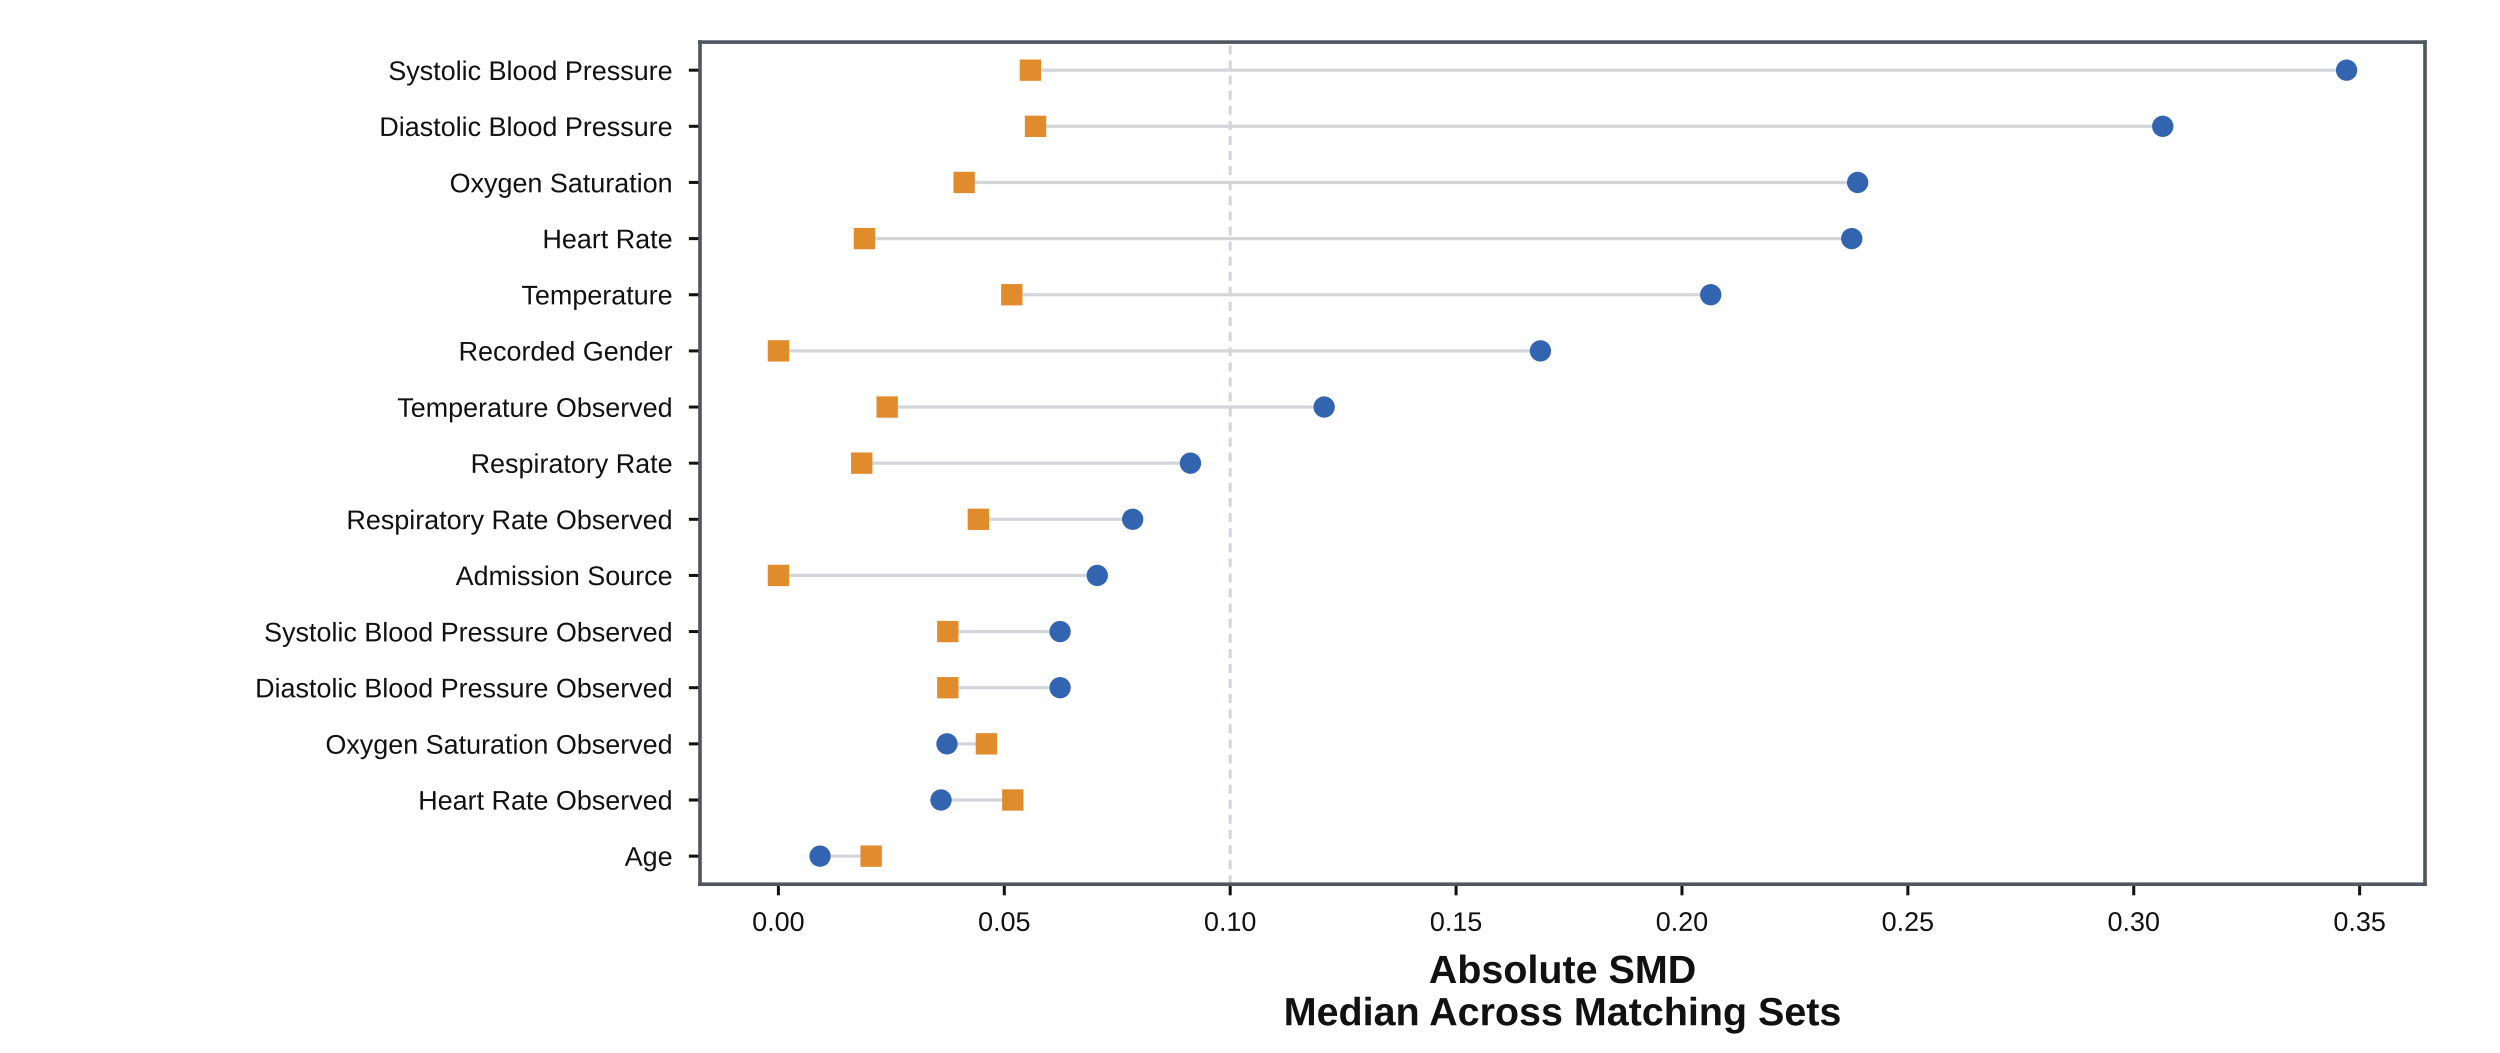
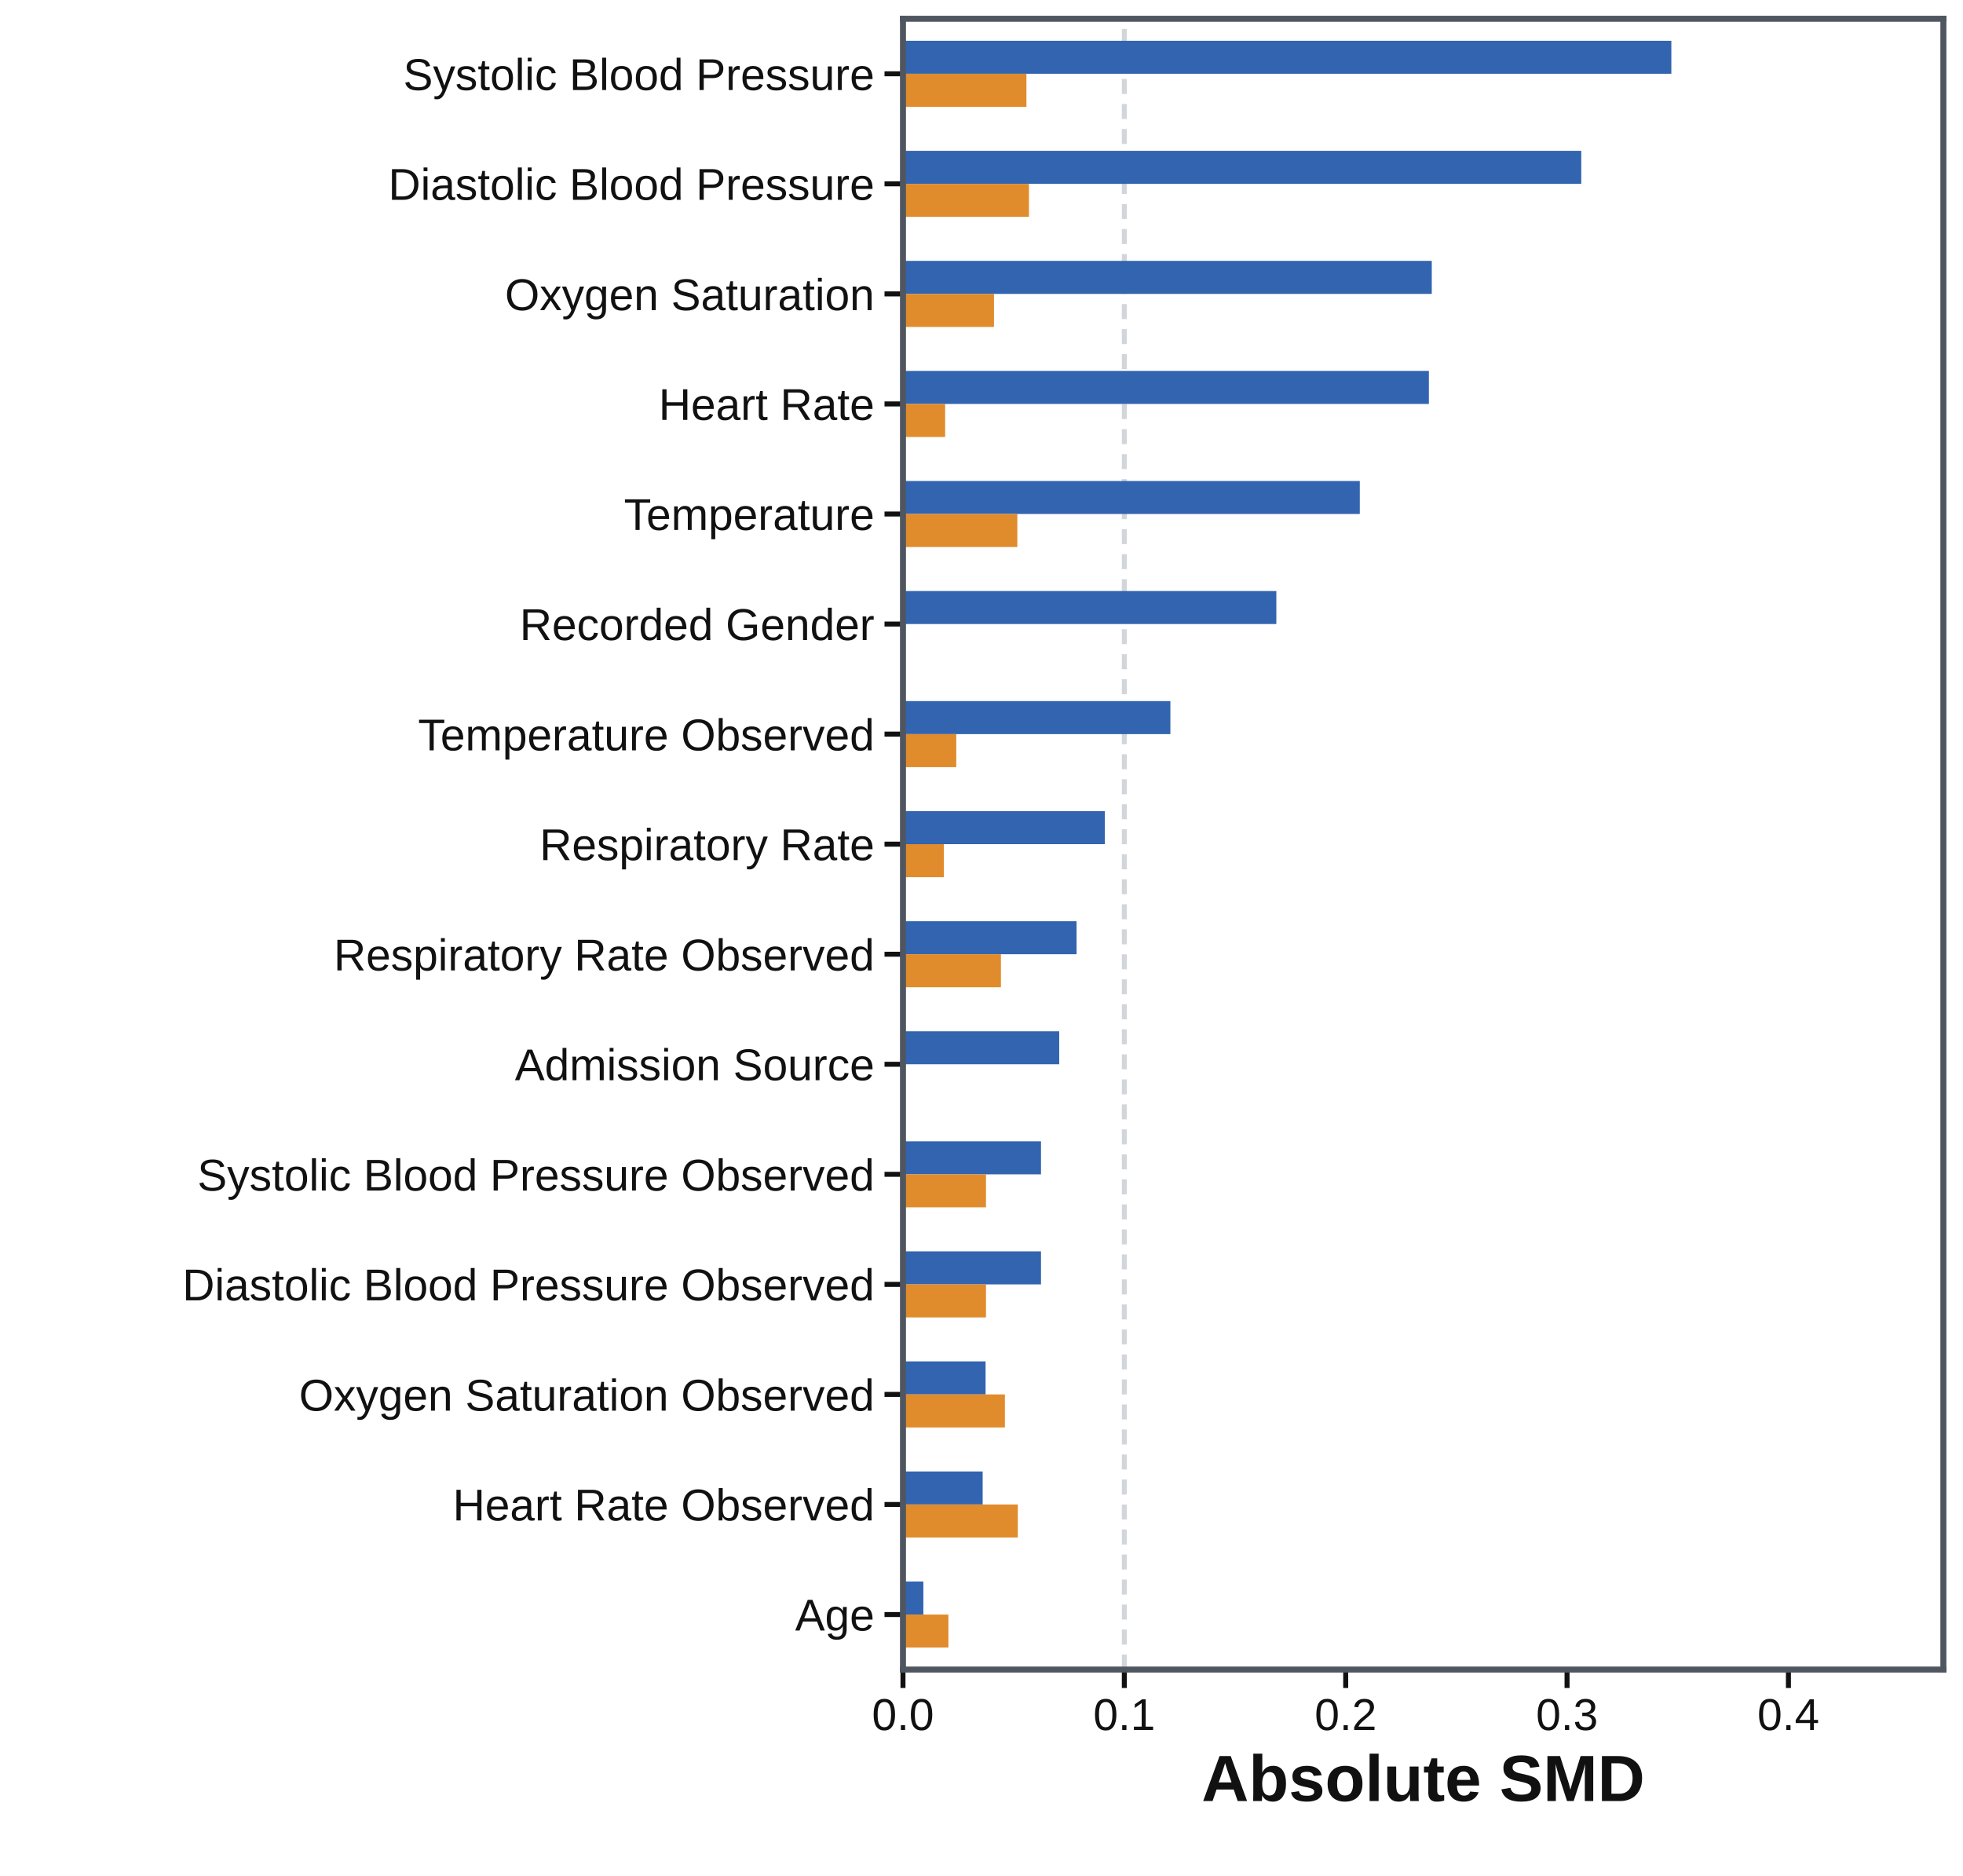
- <svg xmlns="http://www.w3.org/2000/svg" xmlns:xlink="http://www.w3.org/1999/xlink" width="538.583pt" height="226.772pt" viewBox="0 0 538.583 226.772" version="1.1">
+ <svg xmlns="http://www.w3.org/2000/svg" xmlns:xlink="http://www.w3.org/1999/xlink" width="255.118pt" height="243.78pt" viewBox="0 0 255.118 243.78" version="1.1">
  <defs>
    <style type="text/css">*{stroke-linejoin: round; stroke-linecap: butt}</style>
  </defs>
  <g id="figure_1">
    <g id="patch_1">
-       <path d="M 0 226.772 L 538.583 226.772 L 538.583 0 L 0 0 z " style="fill: #ffffff" />
+       <path d="M 0 243.78 L 255.118 243.78 L 255.118 0 L 0 0 z " style="fill: #ffffff" />
    </g>
    <g id="axes_1">
      <g id="patch_2">
-         <path d="M 150.803 190.488 L 522.425 190.488 L 522.425 9.071 L 150.803 9.071 z " style="fill: #ffffff" />
+         <path d="M 117.354 216.964 L 252.567 216.964 L 252.567 2.438 L 117.354 2.438 z " style="fill: #ffffff" />
      </g>
      <g id="line2d_1">
-         <path d="M 176.659 184.441 L 187.666 184.441 " clip-path="url(#pb02f4b529b)" style="fill: none; stroke: #d2d6db; stroke-width: 0.7; stroke-linecap: square" />
-       </g>
-       <g id="line2d_2">
-         <path d="M 202.73 172.346 L 218.191 172.346 " clip-path="url(#pb02f4b529b)" style="fill: none; stroke: #d2d6db; stroke-width: 0.7; stroke-linecap: square" />
-       </g>
-       <g id="line2d_3">
-         <path d="M 204.009 160.252 L 212.504 160.252 " clip-path="url(#pb02f4b529b)" style="fill: none; stroke: #d2d6db; stroke-width: 0.7; stroke-linecap: square" />
-       </g>
-       <g id="line2d_4">
-         <path d="M 228.38 148.157 L 204.192 148.157 " clip-path="url(#pb02f4b529b)" style="fill: none; stroke: #d2d6db; stroke-width: 0.7; stroke-linecap: square" />
-       </g>
-       <g id="line2d_5">
-         <path d="M 228.38 136.063 L 204.192 136.063 " clip-path="url(#pb02f4b529b)" style="fill: none; stroke: #d2d6db; stroke-width: 0.7; stroke-linecap: square" />
-       </g>
-       <g id="line2d_6">
-         <path d="M 236.386 123.969 L 167.695 123.969 " clip-path="url(#pb02f4b529b)" style="fill: none; stroke: #d2d6db; stroke-width: 0.7; stroke-linecap: square" />
-       </g>
-       <g id="line2d_7">
-         <path d="M 244.014 111.874 L 210.766 111.874 " clip-path="url(#pb02f4b529b)" style="fill: none; stroke: #d2d6db; stroke-width: 0.7; stroke-linecap: square" />
-       </g>
-       <g id="line2d_8">
-         <path d="M 256.462 99.78 L 185.649 99.78 " clip-path="url(#pb02f4b529b)" style="fill: none; stroke: #d2d6db; stroke-width: 0.7; stroke-linecap: square" />
-       </g>
-       <g id="line2d_9">
-         <path d="M 285.269 87.685 L 191.122 87.685 " clip-path="url(#pb02f4b529b)" style="fill: none; stroke: #d2d6db; stroke-width: 0.7; stroke-linecap: square" />
-       </g>
-       <g id="line2d_10">
-         <path d="M 331.858 75.591 L 167.695 75.591 " clip-path="url(#pb02f4b529b)" style="fill: none; stroke: #d2d6db; stroke-width: 0.7; stroke-linecap: square" />
-       </g>
-       <g id="line2d_11">
-         <path d="M 368.55 63.496 L 217.979 63.496 " clip-path="url(#pb02f4b529b)" style="fill: none; stroke: #d2d6db; stroke-width: 0.7; stroke-linecap: square" />
-       </g>
-       <g id="line2d_12">
-         <path d="M 398.929 51.402 L 186.222 51.402 " clip-path="url(#pb02f4b529b)" style="fill: none; stroke: #d2d6db; stroke-width: 0.7; stroke-linecap: square" />
-       </g>
-       <g id="line2d_13">
-         <path d="M 400.2 39.307 L 207.712 39.307 " clip-path="url(#pb02f4b529b)" style="fill: none; stroke: #d2d6db; stroke-width: 0.7; stroke-linecap: square" />
-       </g>
-       <g id="line2d_14">
-         <path d="M 465.928 27.213 L 223.086 27.213 " clip-path="url(#pb02f4b529b)" style="fill: none; stroke: #d2d6db; stroke-width: 0.7; stroke-linecap: square" />
-       </g>
-       <g id="line2d_15">
-         <path d="M 505.533 15.118 L 221.975 15.118 " clip-path="url(#pb02f4b529b)" style="fill: none; stroke: #d2d6db; stroke-width: 0.7; stroke-linecap: square" />
+         <path d="M 146.123 216.964 L 146.123 2.438 " clip-path="url(#p568f66636b)" style="fill: none; stroke-dasharray: 1.95,1.3; stroke-dashoffset: 0; stroke: #d2d6db; stroke-width: 0.65" />
      </g>
      <g id="matplotlib.axis_1">
        <g id="xtick_1">
-           <g id="line2d_16">
+           <g id="line2d_2">
            <defs>
-               <path id="m95ace9f60e" d="M 0 0 L 0 2.4 " style="stroke: #111111; stroke-width: 0.65" />
+               <path id="ma77abb62b6" d="M 0 0 L 0 2.4 " style="stroke: #111111; stroke-width: 0.65" />
            </defs>
            <g>
-               <use xlink:href="#m95ace9f60e" x="167.695" y="190.488" style="fill: #111111; stroke: #111111; stroke-width: 0.65" />
+               <use xlink:href="#ma77abb62b6" x="117.354" y="216.964" style="fill: #111111; stroke: #111111; stroke-width: 0.65" />
            </g>
          </g>
          <g id="text_1">
-             <text style="fill: #111111; font: 5.8px 'Arial'; text-anchor: middle" x="167.695" y="200.54" transform="rotate(-0 167.6951 200.5397)">0.00</text>
+             <text style="fill: #111111; font: 5.8px 'Arial'; text-anchor: middle" x="117.354" y="224.815" transform="rotate(-0 117.3543 224.8153)">0.0</text>
          </g>
        </g>
        <g id="xtick_2">
-           <g id="line2d_17">
-             <g>
-               <use xlink:href="#m95ace9f60e" x="216.359" y="190.488" style="fill: #111111; stroke: #111111; stroke-width: 0.65" />
+           <g id="line2d_3">
+             <g>
+               <use xlink:href="#ma77abb62b6" x="146.123" y="216.964" style="fill: #111111; stroke: #111111; stroke-width: 0.65" />
            </g>
          </g>
          <g id="text_2">
-             <text style="fill: #111111; font: 5.8px 'Arial'; text-anchor: middle" x="216.359" y="200.54" transform="rotate(-0 216.3593 200.5397)">0.05</text>
+             <text style="fill: #111111; font: 5.8px 'Arial'; text-anchor: middle" x="146.123" y="224.815" transform="rotate(-0 146.123 224.8153)">0.1</text>
          </g>
        </g>
        <g id="xtick_3">
-           <g id="line2d_18">
-             <g>
-               <use xlink:href="#m95ace9f60e" x="265.023" y="190.488" style="fill: #111111; stroke: #111111; stroke-width: 0.65" />
+           <g id="line2d_4">
+             <g>
+               <use xlink:href="#ma77abb62b6" x="174.892" y="216.964" style="fill: #111111; stroke: #111111; stroke-width: 0.65" />
            </g>
          </g>
          <g id="text_3">
-             <text style="fill: #111111; font: 5.8px 'Arial'; text-anchor: middle" x="265.023" y="200.54" transform="rotate(-0 265.0235 200.5397)">0.10</text>
+             <text style="fill: #111111; font: 5.8px 'Arial'; text-anchor: middle" x="174.892" y="224.815" transform="rotate(-0 174.8916 224.8153)">0.2</text>
          </g>
        </g>
        <g id="xtick_4">
-           <g id="line2d_19">
-             <g>
-               <use xlink:href="#m95ace9f60e" x="313.688" y="190.488" style="fill: #111111; stroke: #111111; stroke-width: 0.65" />
+           <g id="line2d_5">
+             <g>
+               <use xlink:href="#ma77abb62b6" x="203.66" y="216.964" style="fill: #111111; stroke: #111111; stroke-width: 0.65" />
            </g>
          </g>
          <g id="text_4">
-             <text style="fill: #111111; font: 5.8px 'Arial'; text-anchor: middle" x="313.688" y="200.54" transform="rotate(-0 313.6877 200.5397)">0.15</text>
+             <text style="fill: #111111; font: 5.8px 'Arial'; text-anchor: middle" x="203.66" y="224.815" transform="rotate(-0 203.6602 224.8153)">0.3</text>
          </g>
        </g>
        <g id="xtick_5">
-           <g id="line2d_20">
-             <g>
-               <use xlink:href="#m95ace9f60e" x="362.352" y="190.488" style="fill: #111111; stroke: #111111; stroke-width: 0.65" />
+           <g id="line2d_6">
+             <g>
+               <use xlink:href="#ma77abb62b6" x="232.429" y="216.964" style="fill: #111111; stroke: #111111; stroke-width: 0.65" />
            </g>
          </g>
          <g id="text_5">
-             <text style="fill: #111111; font: 5.8px 'Arial'; text-anchor: middle" x="362.352" y="200.54" transform="rotate(-0 362.3519 200.5397)">0.20</text>
-           </g>
-         </g>
-         <g id="xtick_6">
-           <g id="line2d_21">
-             <g>
-               <use xlink:href="#m95ace9f60e" x="411.016" y="190.488" style="fill: #111111; stroke: #111111; stroke-width: 0.65" />
-             </g>
-           </g>
-           <g id="text_6">
-             <text style="fill: #111111; font: 5.8px 'Arial'; text-anchor: middle" x="411.016" y="200.54" transform="rotate(-0 411.0161 200.5397)">0.25</text>
-           </g>
-         </g>
-         <g id="xtick_7">
-           <g id="line2d_22">
-             <g>
-               <use xlink:href="#m95ace9f60e" x="459.68" y="190.488" style="fill: #111111; stroke: #111111; stroke-width: 0.65" />
-             </g>
-           </g>
-           <g id="text_7">
-             <text style="fill: #111111; font: 5.8px 'Arial'; text-anchor: middle" x="459.68" y="200.54" transform="rotate(-0 459.6803 200.5397)">0.30</text>
-           </g>
-         </g>
-         <g id="xtick_8">
-           <g id="line2d_23">
-             <g>
-               <use xlink:href="#m95ace9f60e" x="508.345" y="190.488" style="fill: #111111; stroke: #111111; stroke-width: 0.65" />
-             </g>
-           </g>
-           <g id="text_8">
-             <text style="fill: #111111; font: 5.8px 'Arial'; text-anchor: middle" x="508.345" y="200.54" transform="rotate(-0 508.3445 200.5397)">0.35</text>
-           </g>
-         </g>
-         <g id="text_9">
-           <text style="fill: #111111; font: 700 8.5px 'Arial'" transform="translate(307.8098 211.7766)">Absolute SMD</text>
-           <text style="fill: #111111; font: 700 8.5px 'Arial'" transform="translate(276.5557 220.8793)">Median Across Matching Sets</text>
+             <text style="fill: #111111; font: 5.8px 'Arial'; text-anchor: middle" x="232.429" y="224.815" transform="rotate(-0 232.4289 224.8153)">0.4</text>
+           </g>
+         </g>
+         <g id="text_6">
+           <text style="fill: #111111; font: 700 8.5px 'Arial'; text-anchor: middle" x="184.961" y="234.052" transform="rotate(-0 184.9606 234.0522)">Absolute SMD</text>
        </g>
      </g>
      <g id="matplotlib.axis_2">
        <g id="ytick_1">
-           <g id="line2d_24">
+           <g id="line2d_7">
            <defs>
-               <path id="mf04ea0d1f8" d="M 0 0 L -2.4 0 " style="stroke: #111111; stroke-width: 0.65" />
+               <path id="m7cd8693d49" d="M 0 0 L -2.4 0 " style="stroke: #111111; stroke-width: 0.65" />
            </defs>
            <g>
-               <use xlink:href="#mf04ea0d1f8" x="150.803" y="184.441" style="fill: #111111; stroke: #111111; stroke-width: 0.65" />
+               <use xlink:href="#m7cd8693d49" x="117.354" y="209.813" style="fill: #111111; stroke: #111111; stroke-width: 0.65" />
+             </g>
+           </g>
+           <g id="text_7">
+             <text style="fill: #111111; font: 5.8px 'Arial'; text-anchor: end" x="113.654" y="211.889" transform="rotate(-0 113.6543 211.8887)">Age</text>
+           </g>
+         </g>
+         <g id="ytick_2">
+           <g id="line2d_8">
+             <g>
+               <use xlink:href="#m7cd8693d49" x="117.354" y="195.511" style="fill: #111111; stroke: #111111; stroke-width: 0.65" />
+             </g>
+           </g>
+           <g id="text_8">
+             <text style="fill: #111111; font: 5.8px 'Arial'; text-anchor: end" x="113.654" y="197.587" transform="rotate(-0 113.6543 197.5869)">Heart Rate Observed</text>
+           </g>
+         </g>
+         <g id="ytick_3">
+           <g id="line2d_9">
+             <g>
+               <use xlink:href="#m7cd8693d49" x="117.354" y="181.209" style="fill: #111111; stroke: #111111; stroke-width: 0.65" />
+             </g>
+           </g>
+           <g id="text_9">
+             <text style="fill: #111111; font: 5.8px 'Arial'; text-anchor: end" x="113.654" y="183.322" transform="rotate(-0 113.6543 183.3224)">Oxygen Saturation Observed</text>
+           </g>
+         </g>
+         <g id="ytick_4">
+           <g id="line2d_10">
+             <g>
+               <use xlink:href="#m7cd8693d49" x="117.354" y="166.908" style="fill: #111111; stroke: #111111; stroke-width: 0.65" />
            </g>
          </g>
          <g id="text_10">
-             <text style="fill: #111111; font: 5.8px 'Arial'; text-anchor: end" x="144.903" y="186.517" transform="rotate(-0 144.9032 186.5167)">Age</text>
-           </g>
-         </g>
-         <g id="ytick_2">
-           <g id="line2d_25">
-             <g>
-               <use xlink:href="#mf04ea0d1f8" x="150.803" y="172.346" style="fill: #111111; stroke: #111111; stroke-width: 0.65" />
+             <text style="fill: #111111; font: 5.8px 'Arial'; text-anchor: end" x="113.654" y="168.983" transform="rotate(-0 113.6543 168.9835)">Diastolic Blood Pressure Observed</text>
+           </g>
+         </g>
+         <g id="ytick_5">
+           <g id="line2d_11">
+             <g>
+               <use xlink:href="#m7cd8693d49" x="117.354" y="152.606" style="fill: #111111; stroke: #111111; stroke-width: 0.65" />
            </g>
          </g>
          <g id="text_11">
-             <text style="fill: #111111; font: 5.8px 'Arial'; text-anchor: end" x="144.903" y="174.422" transform="rotate(-0 144.9032 174.4222)">Heart Rate Observed</text>
-           </g>
-         </g>
-         <g id="ytick_3">
-           <g id="line2d_26">
-             <g>
-               <use xlink:href="#mf04ea0d1f8" x="150.803" y="160.252" style="fill: #111111; stroke: #111111; stroke-width: 0.65" />
+             <text style="fill: #111111; font: 5.8px 'Arial'; text-anchor: end" x="113.654" y="154.719" transform="rotate(-0 113.6543 154.7189)">Systolic Blood Pressure Observed</text>
+           </g>
+         </g>
+         <g id="ytick_6">
+           <g id="line2d_12">
+             <g>
+               <use xlink:href="#m7cd8693d49" x="117.354" y="138.304" style="fill: #111111; stroke: #111111; stroke-width: 0.65" />
            </g>
          </g>
          <g id="text_12">
-             <text style="fill: #111111; font: 5.8px 'Arial'; text-anchor: end" x="144.903" y="162.365" transform="rotate(-0 144.9032 162.3649)">Oxygen Saturation Observed</text>
-           </g>
-         </g>
-         <g id="ytick_4">
-           <g id="line2d_27">
-             <g>
-               <use xlink:href="#mf04ea0d1f8" x="150.803" y="148.157" style="fill: #111111; stroke: #111111; stroke-width: 0.65" />
+             <text style="fill: #111111; font: 5.8px 'Arial'; text-anchor: end" x="113.654" y="140.38" transform="rotate(-0 113.6543 140.38)">Admission Source</text>
+           </g>
+         </g>
+         <g id="ytick_7">
+           <g id="line2d_13">
+             <g>
+               <use xlink:href="#m7cd8693d49" x="117.354" y="124.003" style="fill: #111111; stroke: #111111; stroke-width: 0.65" />
            </g>
          </g>
          <g id="text_13">
-             <text style="fill: #111111; font: 5.8px 'Arial'; text-anchor: end" x="144.903" y="150.233" transform="rotate(-0 144.9032 150.2332)">Diastolic Blood Pressure Observed</text>
-           </g>
-         </g>
-         <g id="ytick_5">
-           <g id="line2d_28">
-             <g>
-               <use xlink:href="#mf04ea0d1f8" x="150.803" y="136.063" style="fill: #111111; stroke: #111111; stroke-width: 0.65" />
+             <text style="fill: #111111; font: 5.8px 'Arial'; text-anchor: end" x="113.654" y="126.115" transform="rotate(-0 113.6543 126.1154)">Respiratory Rate Observed</text>
+           </g>
+         </g>
+         <g id="ytick_8">
+           <g id="line2d_14">
+             <g>
+               <use xlink:href="#m7cd8693d49" x="117.354" y="109.701" style="fill: #111111; stroke: #111111; stroke-width: 0.65" />
            </g>
          </g>
          <g id="text_14">
-             <text style="fill: #111111; font: 5.8px 'Arial'; text-anchor: end" x="144.903" y="138.176" transform="rotate(-0 144.9032 138.1759)">Systolic Blood Pressure Observed</text>
-           </g>
-         </g>
-         <g id="ytick_6">
-           <g id="line2d_29">
-             <g>
-               <use xlink:href="#mf04ea0d1f8" x="150.803" y="123.969" style="fill: #111111; stroke: #111111; stroke-width: 0.65" />
+             <text style="fill: #111111; font: 5.8px 'Arial'; text-anchor: end" x="113.654" y="111.777" transform="rotate(-0 113.6543 111.7766)">Respiratory Rate</text>
+           </g>
+         </g>
+         <g id="ytick_9">
+           <g id="line2d_15">
+             <g>
+               <use xlink:href="#m7cd8693d49" x="117.354" y="95.399" style="fill: #111111; stroke: #111111; stroke-width: 0.65" />
            </g>
          </g>
          <g id="text_15">
-             <text style="fill: #111111; font: 5.8px 'Arial'; text-anchor: end" x="144.903" y="126.044" transform="rotate(-0 144.9032 126.0443)">Admission Source</text>
-           </g>
-         </g>
-         <g id="ytick_7">
-           <g id="line2d_30">
-             <g>
-               <use xlink:href="#mf04ea0d1f8" x="150.803" y="111.874" style="fill: #111111; stroke: #111111; stroke-width: 0.65" />
+             <text style="fill: #111111; font: 5.8px 'Arial'; text-anchor: end" x="113.654" y="97.512" transform="rotate(-0 113.6543 97.51198)">Temperature Observed</text>
+           </g>
+         </g>
+         <g id="ytick_10">
+           <g id="line2d_16">
+             <g>
+               <use xlink:href="#m7cd8693d49" x="117.354" y="81.097" style="fill: #111111; stroke: #111111; stroke-width: 0.65" />
            </g>
          </g>
          <g id="text_16">
-             <text style="fill: #111111; font: 5.8px 'Arial'; text-anchor: end" x="144.903" y="113.987" transform="rotate(-0 144.9032 113.9869)">Respiratory Rate Observed</text>
-           </g>
-         </g>
-         <g id="ytick_8">
-           <g id="line2d_31">
-             <g>
-               <use xlink:href="#mf04ea0d1f8" x="150.803" y="99.78" style="fill: #111111; stroke: #111111; stroke-width: 0.65" />
+             <text style="fill: #111111; font: 5.8px 'Arial'; text-anchor: end" x="113.654" y="83.173" transform="rotate(-0 113.6543 83.17309)">Recorded Gender</text>
+           </g>
+         </g>
+         <g id="ytick_11">
+           <g id="line2d_17">
+             <g>
+               <use xlink:href="#m7cd8693d49" x="117.354" y="66.796" style="fill: #111111; stroke: #111111; stroke-width: 0.65" />
            </g>
          </g>
          <g id="text_17">
-             <text style="fill: #111111; font: 5.8px 'Arial'; text-anchor: end" x="144.903" y="101.855" transform="rotate(-0 144.9032 101.8553)">Respiratory Rate</text>
-           </g>
-         </g>
-         <g id="ytick_9">
-           <g id="line2d_32">
-             <g>
-               <use xlink:href="#mf04ea0d1f8" x="150.803" y="87.685" style="fill: #111111; stroke: #111111; stroke-width: 0.65" />
+             <text style="fill: #111111; font: 5.8px 'Arial'; text-anchor: end" x="113.654" y="68.871" transform="rotate(-0 113.6543 68.87136)">Temperature</text>
+           </g>
+         </g>
+         <g id="ytick_12">
+           <g id="line2d_18">
+             <g>
+               <use xlink:href="#m7cd8693d49" x="117.354" y="52.494" style="fill: #111111; stroke: #111111; stroke-width: 0.65" />
            </g>
          </g>
          <g id="text_18">
-             <text style="fill: #111111; font: 5.8px 'Arial'; text-anchor: end" x="144.903" y="89.798" transform="rotate(-0 144.9032 89.79796)">Temperature Observed</text>
-           </g>
-         </g>
-         <g id="ytick_10">
-           <g id="line2d_33">
-             <g>
-               <use xlink:href="#mf04ea0d1f8" x="150.803" y="75.591" style="fill: #111111; stroke: #111111; stroke-width: 0.65" />
+             <text style="fill: #111111; font: 5.8px 'Arial'; text-anchor: end" x="113.654" y="54.57" transform="rotate(-0 113.6543 54.56962)">Heart Rate</text>
+           </g>
+         </g>
+         <g id="ytick_13">
+           <g id="line2d_19">
+             <g>
+               <use xlink:href="#m7cd8693d49" x="117.354" y="38.192" style="fill: #111111; stroke: #111111; stroke-width: 0.65" />
            </g>
          </g>
          <g id="text_19">
-             <text style="fill: #111111; font: 5.8px 'Arial'; text-anchor: end" x="144.903" y="77.666" transform="rotate(-0 144.9032 77.66632)">Recorded Gender</text>
-           </g>
-         </g>
-         <g id="ytick_11">
-           <g id="line2d_34">
-             <g>
-               <use xlink:href="#mf04ea0d1f8" x="150.803" y="63.496" style="fill: #111111; stroke: #111111; stroke-width: 0.65" />
+             <text style="fill: #111111; font: 5.8px 'Arial'; text-anchor: end" x="113.654" y="40.305" transform="rotate(-0 113.6543 40.30505)">Oxygen Saturation</text>
+           </g>
+         </g>
+         <g id="ytick_14">
+           <g id="line2d_20">
+             <g>
+               <use xlink:href="#m7cd8693d49" x="117.354" y="23.89" style="fill: #111111; stroke: #111111; stroke-width: 0.65" />
            </g>
          </g>
          <g id="text_20">
-             <text style="fill: #111111; font: 5.8px 'Arial'; text-anchor: end" x="144.903" y="65.572" transform="rotate(-0 144.9032 65.57183)">Temperature</text>
-           </g>
-         </g>
-         <g id="ytick_12">
-           <g id="line2d_35">
-             <g>
-               <use xlink:href="#mf04ea0d1f8" x="150.803" y="51.402" style="fill: #111111; stroke: #111111; stroke-width: 0.65" />
+             <text style="fill: #111111; font: 5.8px 'Arial'; text-anchor: end" x="113.654" y="25.966" transform="rotate(-0 113.6543 25.96616)">Diastolic Blood Pressure</text>
+           </g>
+         </g>
+         <g id="ytick_15">
+           <g id="line2d_21">
+             <g>
+               <use xlink:href="#m7cd8693d49" x="117.354" y="9.589" style="fill: #111111; stroke: #111111; stroke-width: 0.65" />
            </g>
          </g>
          <g id="text_21">
-             <text style="fill: #111111; font: 5.8px 'Arial'; text-anchor: end" x="144.903" y="53.477" transform="rotate(-0 144.9032 53.47734)">Heart Rate</text>
-           </g>
-         </g>
-         <g id="ytick_13">
-           <g id="line2d_36">
-             <g>
-               <use xlink:href="#mf04ea0d1f8" x="150.803" y="39.307" style="fill: #111111; stroke: #111111; stroke-width: 0.65" />
-             </g>
-           </g>
-           <g id="text_22">
-             <text style="fill: #111111; font: 5.8px 'Arial'; text-anchor: end" x="144.903" y="41.42" transform="rotate(-0 144.9032 41.42001)">Oxygen Saturation</text>
-           </g>
-         </g>
-         <g id="ytick_14">
-           <g id="line2d_37">
-             <g>
-               <use xlink:href="#mf04ea0d1f8" x="150.803" y="27.213" style="fill: #111111; stroke: #111111; stroke-width: 0.65" />
-             </g>
-           </g>
-           <g id="text_23">
-             <text style="fill: #111111; font: 5.8px 'Arial'; text-anchor: end" x="144.903" y="29.288" transform="rotate(-0 144.9032 29.28836)">Diastolic Blood Pressure</text>
-           </g>
-         </g>
-         <g id="ytick_15">
-           <g id="line2d_38">
-             <g>
-               <use xlink:href="#mf04ea0d1f8" x="150.803" y="15.118" style="fill: #111111; stroke: #111111; stroke-width: 0.65" />
-             </g>
-           </g>
-           <g id="text_24">
-             <text style="fill: #111111; font: 5.8px 'Arial'; text-anchor: end" x="144.903" y="17.229" transform="rotate(-0 144.9032 17.22922)">Systolic Blood Pressure</text>
-           </g>
-         </g>
-       </g>
-       <g id="line2d_39">
-         <defs>
-           <path id="m5dccbfdb0a" d="M 0 1.8 C 0.477 1.8 0.935 1.61 1.273 1.273 C 1.61 0.935 1.8 0.477 1.8 0 C 1.8 -0.477 1.61 -0.935 1.273 -1.273 C 0.935 -1.61 0.477 -1.8 0 -1.8 C -0.477 -1.8 -0.935 -1.61 -1.273 -1.273 C -1.61 -0.935 -1.8 -0.477 -1.8 0 C -1.8 0.477 -1.61 0.935 -1.273 1.273 C -0.935 1.61 -0.477 1.8 0 1.8 z " style="stroke: #3264b0" />
-         </defs>
-         <g clip-path="url(#pb02f4b529b)">
-           <use xlink:href="#m5dccbfdb0a" x="176.659" y="184.441" style="fill: #3264b0; stroke: #3264b0" />
-           <use xlink:href="#m5dccbfdb0a" x="202.73" y="172.346" style="fill: #3264b0; stroke: #3264b0" />
-           <use xlink:href="#m5dccbfdb0a" x="204.009" y="160.252" style="fill: #3264b0; stroke: #3264b0" />
-           <use xlink:href="#m5dccbfdb0a" x="228.38" y="148.157" style="fill: #3264b0; stroke: #3264b0" />
-           <use xlink:href="#m5dccbfdb0a" x="228.38" y="136.063" style="fill: #3264b0; stroke: #3264b0" />
-           <use xlink:href="#m5dccbfdb0a" x="236.386" y="123.969" style="fill: #3264b0; stroke: #3264b0" />
-           <use xlink:href="#m5dccbfdb0a" x="244.014" y="111.874" style="fill: #3264b0; stroke: #3264b0" />
-           <use xlink:href="#m5dccbfdb0a" x="256.462" y="99.78" style="fill: #3264b0; stroke: #3264b0" />
-           <use xlink:href="#m5dccbfdb0a" x="285.269" y="87.685" style="fill: #3264b0; stroke: #3264b0" />
-           <use xlink:href="#m5dccbfdb0a" x="331.858" y="75.591" style="fill: #3264b0; stroke: #3264b0" />
-           <use xlink:href="#m5dccbfdb0a" x="368.55" y="63.496" style="fill: #3264b0; stroke: #3264b0" />
-           <use xlink:href="#m5dccbfdb0a" x="398.929" y="51.402" style="fill: #3264b0; stroke: #3264b0" />
-           <use xlink:href="#m5dccbfdb0a" x="400.2" y="39.307" style="fill: #3264b0; stroke: #3264b0" />
-           <use xlink:href="#m5dccbfdb0a" x="465.928" y="27.213" style="fill: #3264b0; stroke: #3264b0" />
-           <use xlink:href="#m5dccbfdb0a" x="505.533" y="15.118" style="fill: #3264b0; stroke: #3264b0" />
-         </g>
-       </g>
-       <g id="line2d_40">
-         <defs>
-           <path id="m4aa0f8c366" d="M -1.8 1.8 L 1.8 1.8 L 1.8 -1.8 L -1.8 -1.8 z " style="stroke: #e08b2c; stroke-linejoin: miter" />
-         </defs>
-         <g clip-path="url(#pb02f4b529b)">
-           <use xlink:href="#m4aa0f8c366" x="187.666" y="184.441" style="fill: #e08b2c; stroke: #e08b2c; stroke-linejoin: miter" />
-           <use xlink:href="#m4aa0f8c366" x="218.191" y="172.346" style="fill: #e08b2c; stroke: #e08b2c; stroke-linejoin: miter" />
-           <use xlink:href="#m4aa0f8c366" x="212.504" y="160.252" style="fill: #e08b2c; stroke: #e08b2c; stroke-linejoin: miter" />
-           <use xlink:href="#m4aa0f8c366" x="204.192" y="148.157" style="fill: #e08b2c; stroke: #e08b2c; stroke-linejoin: miter" />
-           <use xlink:href="#m4aa0f8c366" x="204.192" y="136.063" style="fill: #e08b2c; stroke: #e08b2c; stroke-linejoin: miter" />
-           <use xlink:href="#m4aa0f8c366" x="167.695" y="123.969" style="fill: #e08b2c; stroke: #e08b2c; stroke-linejoin: miter" />
-           <use xlink:href="#m4aa0f8c366" x="210.766" y="111.874" style="fill: #e08b2c; stroke: #e08b2c; stroke-linejoin: miter" />
-           <use xlink:href="#m4aa0f8c366" x="185.649" y="99.78" style="fill: #e08b2c; stroke: #e08b2c; stroke-linejoin: miter" />
-           <use xlink:href="#m4aa0f8c366" x="191.122" y="87.685" style="fill: #e08b2c; stroke: #e08b2c; stroke-linejoin: miter" />
-           <use xlink:href="#m4aa0f8c366" x="167.695" y="75.591" style="fill: #e08b2c; stroke: #e08b2c; stroke-linejoin: miter" />
-           <use xlink:href="#m4aa0f8c366" x="217.979" y="63.496" style="fill: #e08b2c; stroke: #e08b2c; stroke-linejoin: miter" />
-           <use xlink:href="#m4aa0f8c366" x="186.222" y="51.402" style="fill: #e08b2c; stroke: #e08b2c; stroke-linejoin: miter" />
-           <use xlink:href="#m4aa0f8c366" x="207.712" y="39.307" style="fill: #e08b2c; stroke: #e08b2c; stroke-linejoin: miter" />
-           <use xlink:href="#m4aa0f8c366" x="223.086" y="27.213" style="fill: #e08b2c; stroke: #e08b2c; stroke-linejoin: miter" />
-           <use xlink:href="#m4aa0f8c366" x="221.975" y="15.118" style="fill: #e08b2c; stroke: #e08b2c; stroke-linejoin: miter" />
-         </g>
-       </g>
-       <g id="line2d_41">
-         <path d="M 265.023 190.488 L 265.023 9.071 " clip-path="url(#pb02f4b529b)" style="fill: none; stroke-dasharray: 1.95,1.3; stroke-dashoffset: 0; stroke: #d2d6db; stroke-width: 0.65" />
+             <text style="fill: #111111; font: 5.8px 'Arial'; text-anchor: end" x="113.654" y="11.7" transform="rotate(-0 113.6543 11.69977)">Systolic Blood Pressure</text>
+           </g>
+         </g>
      </g>
      <g id="patch_3">
-         <path d="M 150.803 190.488 L 150.803 9.071 " style="fill: none; stroke: #4f5660; stroke-width: 0.78; stroke-linejoin: miter; stroke-linecap: square" />
+         <path d="M 117.354 209.813 L 120.004 209.813 L 120.004 205.522 L 117.354 205.522 z " clip-path="url(#p568f66636b)" style="fill: #3264b0" />
      </g>
      <g id="patch_4">
-         <path d="M 522.425 190.488 L 522.425 9.071 " style="fill: none; stroke: #4f5660; stroke-width: 0.78; stroke-linejoin: miter; stroke-linecap: square" />
+         <path d="M 117.354 195.511 L 127.71 195.511 L 127.71 191.221 L 117.354 191.221 z " clip-path="url(#p568f66636b)" style="fill: #3264b0" />
      </g>
      <g id="patch_5">
-         <path d="M 150.803 190.488 L 522.425 190.488 " style="fill: none; stroke: #4f5660; stroke-width: 0.78; stroke-linejoin: miter; stroke-linecap: square" />
+         <path d="M 117.354 181.209 L 128.088 181.209 L 128.088 176.919 L 117.354 176.919 z " clip-path="url(#p568f66636b)" style="fill: #3264b0" />
      </g>
      <g id="patch_6">
-         <path d="M 150.803 9.071 L 522.425 9.071 " style="fill: none; stroke: #4f5660; stroke-width: 0.78; stroke-linejoin: miter; stroke-linecap: square" />
+         <path d="M 117.354 166.908 L 135.292 166.908 L 135.292 162.617 L 117.354 162.617 z " clip-path="url(#p568f66636b)" style="fill: #3264b0" />
+       </g>
+       <g id="patch_7">
+         <path d="M 117.354 152.606 L 135.292 152.606 L 135.292 148.315 L 117.354 148.315 z " clip-path="url(#p568f66636b)" style="fill: #3264b0" />
+       </g>
+       <g id="patch_8">
+         <path d="M 117.354 138.304 L 137.658 138.304 L 137.658 134.014 L 117.354 134.014 z " clip-path="url(#p568f66636b)" style="fill: #3264b0" />
+       </g>
+       <g id="patch_9">
+         <path d="M 117.354 124.003 L 139.913 124.003 L 139.913 119.712 L 117.354 119.712 z " clip-path="url(#p568f66636b)" style="fill: #3264b0" />
+       </g>
+       <g id="patch_10">
+         <path d="M 117.354 109.701 L 143.592 109.701 L 143.592 105.41 L 117.354 105.41 z " clip-path="url(#p568f66636b)" style="fill: #3264b0" />
+       </g>
+       <g id="patch_11">
+         <path d="M 117.354 95.399 L 152.107 95.399 L 152.107 91.109 L 117.354 91.109 z " clip-path="url(#p568f66636b)" style="fill: #3264b0" />
+       </g>
+       <g id="patch_12">
+         <path d="M 117.354 81.097 L 165.878 81.097 L 165.878 76.807 L 117.354 76.807 z " clip-path="url(#p568f66636b)" style="fill: #3264b0" />
+       </g>
+       <g id="patch_13">
+         <path d="M 117.354 66.796 L 176.724 66.796 L 176.724 62.505 L 117.354 62.505 z " clip-path="url(#p568f66636b)" style="fill: #3264b0" />
+       </g>
+       <g id="patch_14">
+         <path d="M 117.354 52.494 L 185.703 52.494 L 185.703 48.203 L 117.354 48.203 z " clip-path="url(#p568f66636b)" style="fill: #3264b0" />
+       </g>
+       <g id="patch_15">
+         <path d="M 117.354 38.192 L 186.079 38.192 L 186.079 33.902 L 117.354 33.902 z " clip-path="url(#p568f66636b)" style="fill: #3264b0" />
+       </g>
+       <g id="patch_16">
+         <path d="M 117.354 23.89 L 205.507 23.89 L 205.507 19.6 L 117.354 19.6 z " clip-path="url(#p568f66636b)" style="fill: #3264b0" />
+       </g>
+       <g id="patch_17">
+         <path d="M 117.354 9.589 L 217.214 9.589 L 217.214 5.298 L 117.354 5.298 z " clip-path="url(#p568f66636b)" style="fill: #3264b0" />
+       </g>
+       <g id="patch_18">
+         <path d="M 117.354 214.103 L 123.257 214.103 L 123.257 209.813 L 117.354 209.813 z " clip-path="url(#p568f66636b)" style="fill: #e08b2c" />
+       </g>
+       <g id="patch_19">
+         <path d="M 117.354 199.802 L 132.28 199.802 L 132.28 195.511 L 117.354 195.511 z " clip-path="url(#p568f66636b)" style="fill: #e08b2c" />
+       </g>
+       <g id="patch_20">
+         <path d="M 117.354 185.5 L 130.599 185.5 L 130.599 181.209 L 117.354 181.209 z " clip-path="url(#p568f66636b)" style="fill: #e08b2c" />
+       </g>
+       <g id="patch_21">
+         <path d="M 117.354 171.198 L 128.142 171.198 L 128.142 166.908 L 117.354 166.908 z " clip-path="url(#p568f66636b)" style="fill: #e08b2c" />
+       </g>
+       <g id="patch_22">
+         <path d="M 117.354 156.897 L 128.142 156.897 L 128.142 152.606 L 117.354 152.606 z " clip-path="url(#p568f66636b)" style="fill: #e08b2c" />
+       </g>
+       <g id="patch_23">
+         <path d="M 117.354 142.595 L 117.354 142.595 L 117.354 138.304 L 117.354 138.304 z " clip-path="url(#p568f66636b)" style="fill: #e08b2c" />
+       </g>
+       <g id="patch_24">
+         <path d="M 117.354 128.293 L 130.085 128.293 L 130.085 124.003 L 117.354 124.003 z " clip-path="url(#p568f66636b)" style="fill: #e08b2c" />
+       </g>
+       <g id="patch_25">
+         <path d="M 117.354 113.991 L 122.661 113.991 L 122.661 109.701 L 117.354 109.701 z " clip-path="url(#p568f66636b)" style="fill: #e08b2c" />
+       </g>
+       <g id="patch_26">
+         <path d="M 117.354 99.69 L 124.279 99.69 L 124.279 95.399 L 117.354 95.399 z " clip-path="url(#p568f66636b)" style="fill: #e08b2c" />
+       </g>
+       <g id="patch_27">
+         <path d="M 117.354 85.388 L 117.354 85.388 L 117.354 81.097 L 117.354 81.097 z " clip-path="url(#p568f66636b)" style="fill: #e08b2c" />
+       </g>
+       <g id="patch_28">
+         <path d="M 117.354 71.086 L 132.217 71.086 L 132.217 66.796 L 117.354 66.796 z " clip-path="url(#p568f66636b)" style="fill: #e08b2c" />
+       </g>
+       <g id="patch_29">
+         <path d="M 117.354 56.784 L 122.831 56.784 L 122.831 52.494 L 117.354 52.494 z " clip-path="url(#p568f66636b)" style="fill: #e08b2c" />
+       </g>
+       <g id="patch_30">
+         <path d="M 117.354 42.483 L 129.183 42.483 L 129.183 38.192 L 117.354 38.192 z " clip-path="url(#p568f66636b)" style="fill: #e08b2c" />
+       </g>
+       <g id="patch_31">
+         <path d="M 117.354 28.181 L 133.727 28.181 L 133.727 23.89 L 117.354 23.89 z " clip-path="url(#p568f66636b)" style="fill: #e08b2c" />
+       </g>
+       <g id="patch_32">
+         <path d="M 117.354 13.879 L 133.399 13.879 L 133.399 9.589 L 117.354 9.589 z " clip-path="url(#p568f66636b)" style="fill: #e08b2c" />
+       </g>
+       <g id="patch_33">
+         <path d="M 117.354 216.964 L 117.354 2.438 " style="fill: none; stroke: #4f5660; stroke-width: 0.78; stroke-linejoin: miter; stroke-linecap: square" />
+       </g>
+       <g id="patch_34">
+         <path d="M 252.567 216.964 L 252.567 2.438 " style="fill: none; stroke: #4f5660; stroke-width: 0.78; stroke-linejoin: miter; stroke-linecap: square" />
+       </g>
+       <g id="patch_35">
+         <path d="M 117.354 216.964 L 252.567 216.964 " style="fill: none; stroke: #4f5660; stroke-width: 0.78; stroke-linejoin: miter; stroke-linecap: square" />
+       </g>
+       <g id="patch_36">
+         <path d="M 117.354 2.438 L 252.567 2.438 " style="fill: none; stroke: #4f5660; stroke-width: 0.78; stroke-linejoin: miter; stroke-linecap: square" />
      </g>
    </g>
  </g>
  <defs>
-     <clipPath id="pb02f4b529b">
-       <rect x="150.803" y="9.071" width="371.622" height="181.417" />
+     <clipPath id="p568f66636b">
+       <rect x="117.354" y="2.438" width="135.213" height="214.526" />
    </clipPath>
  </defs>
</svg>
